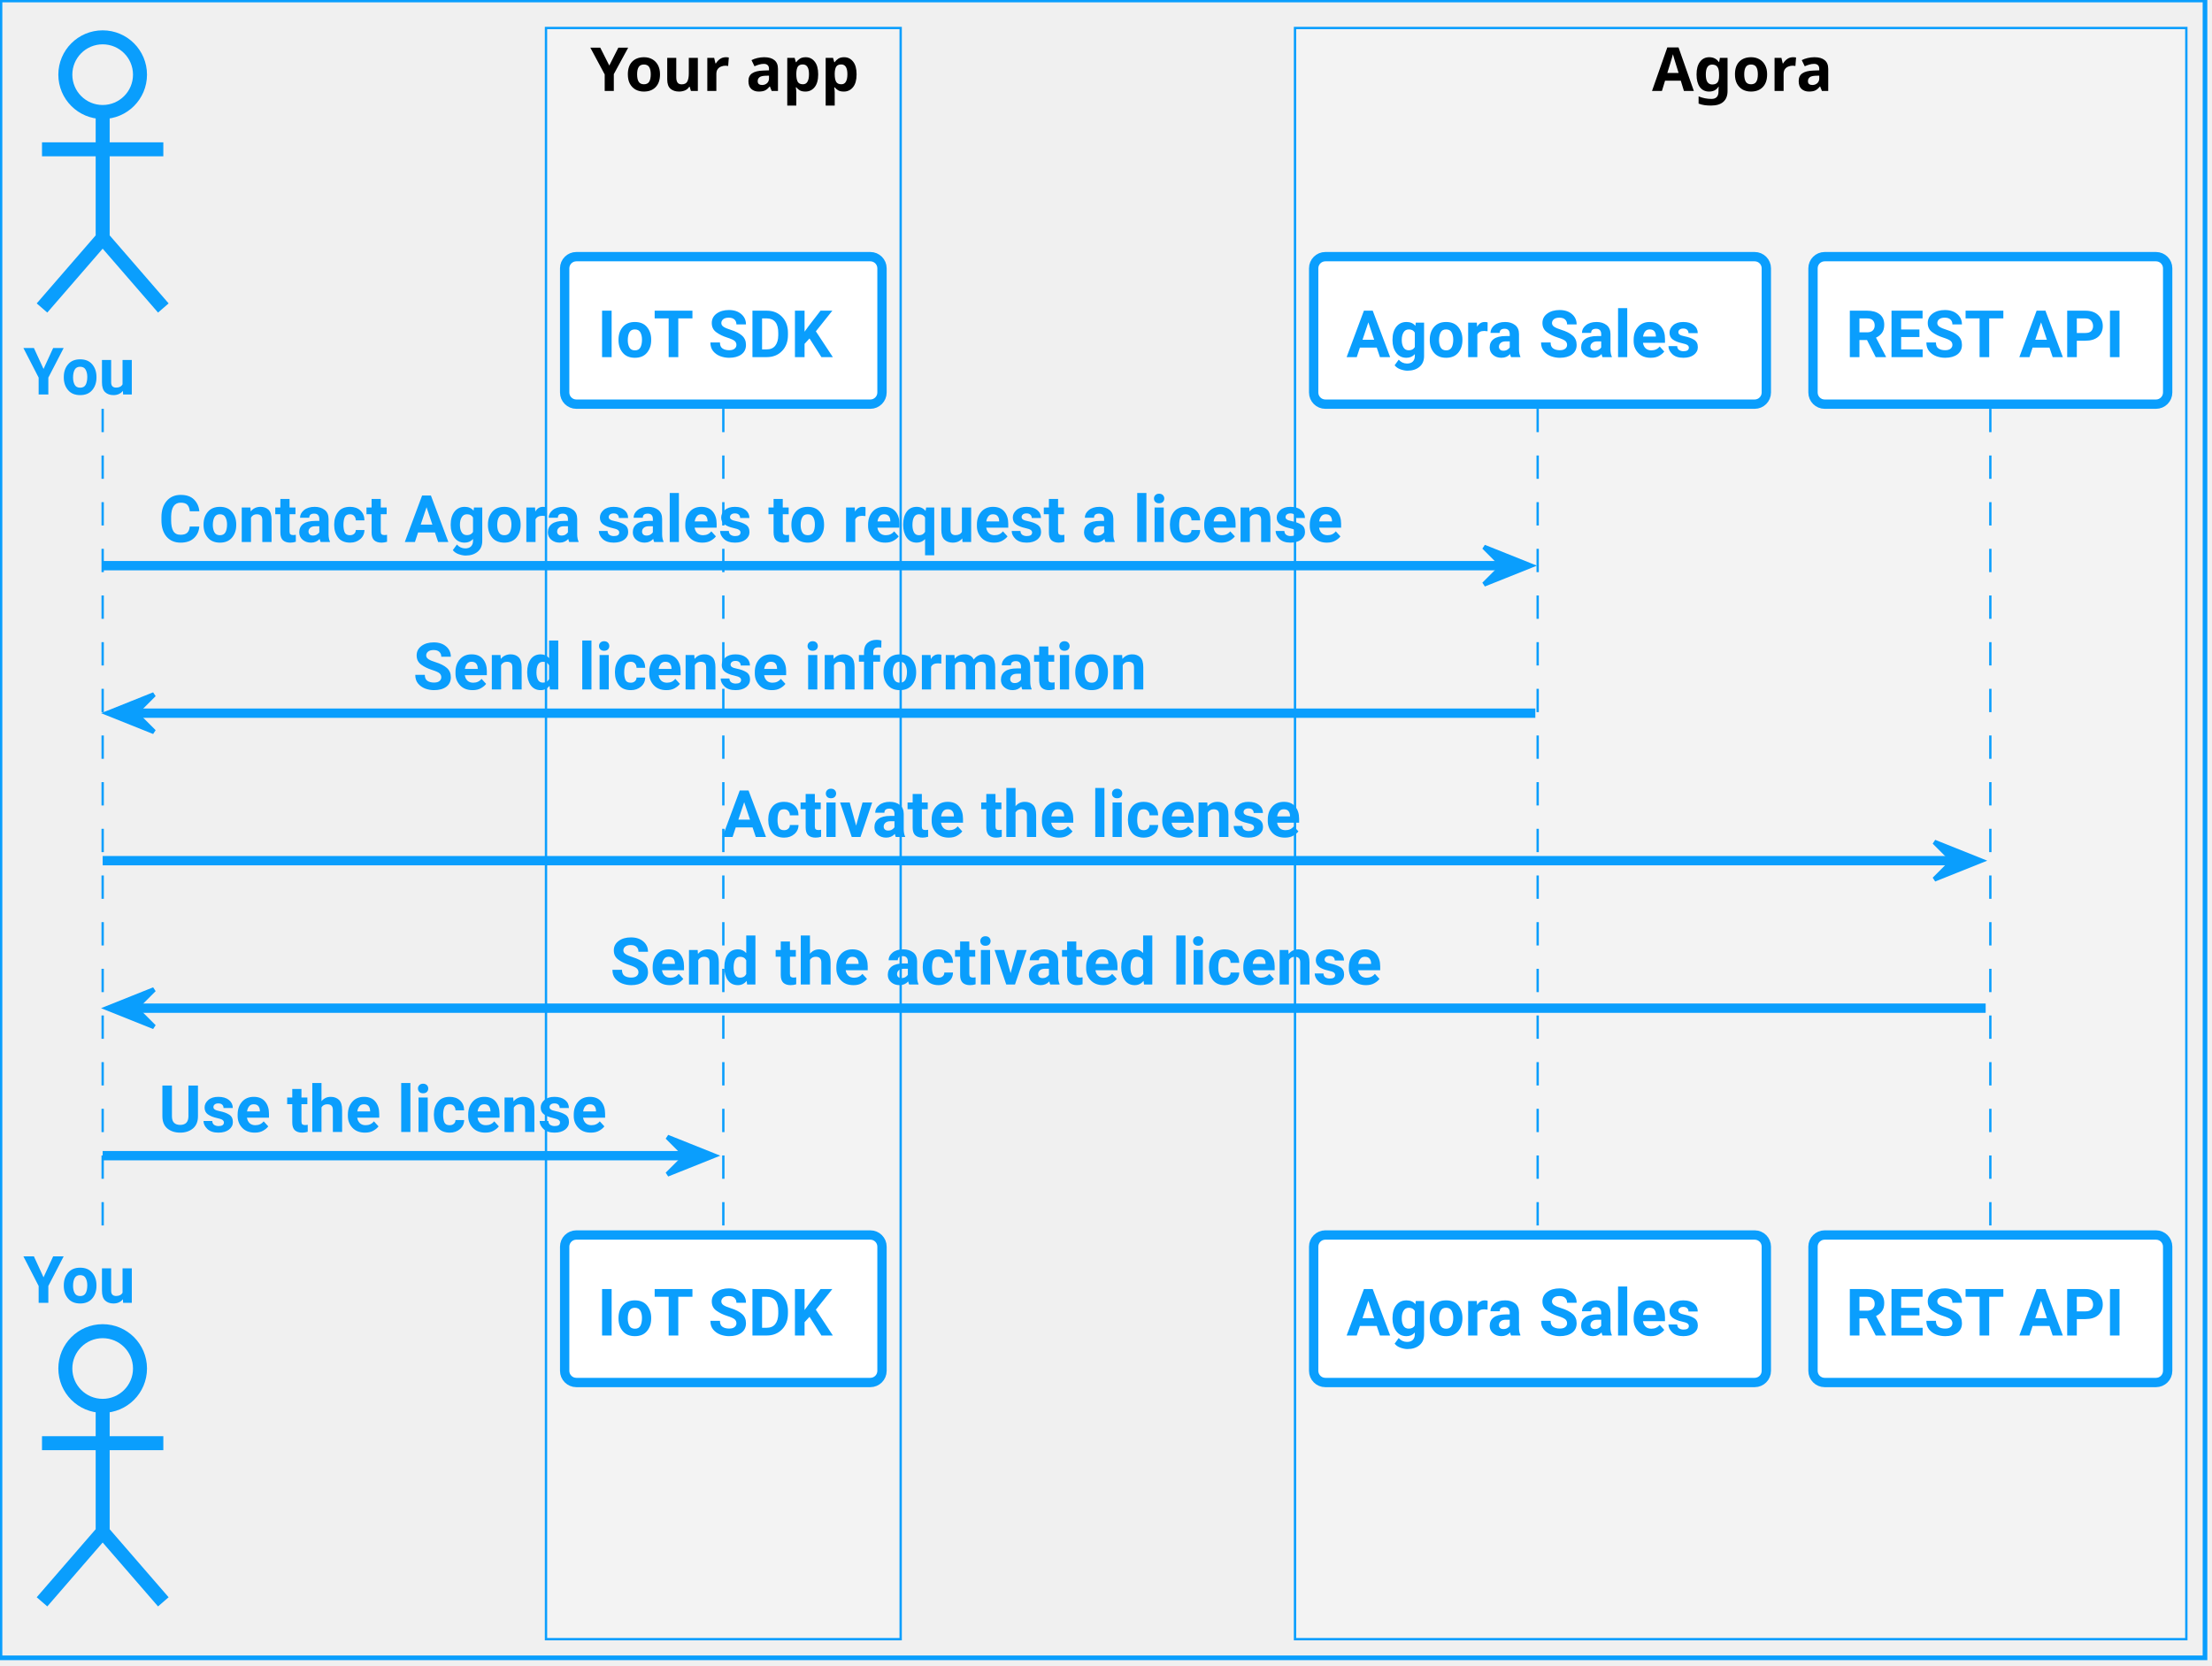
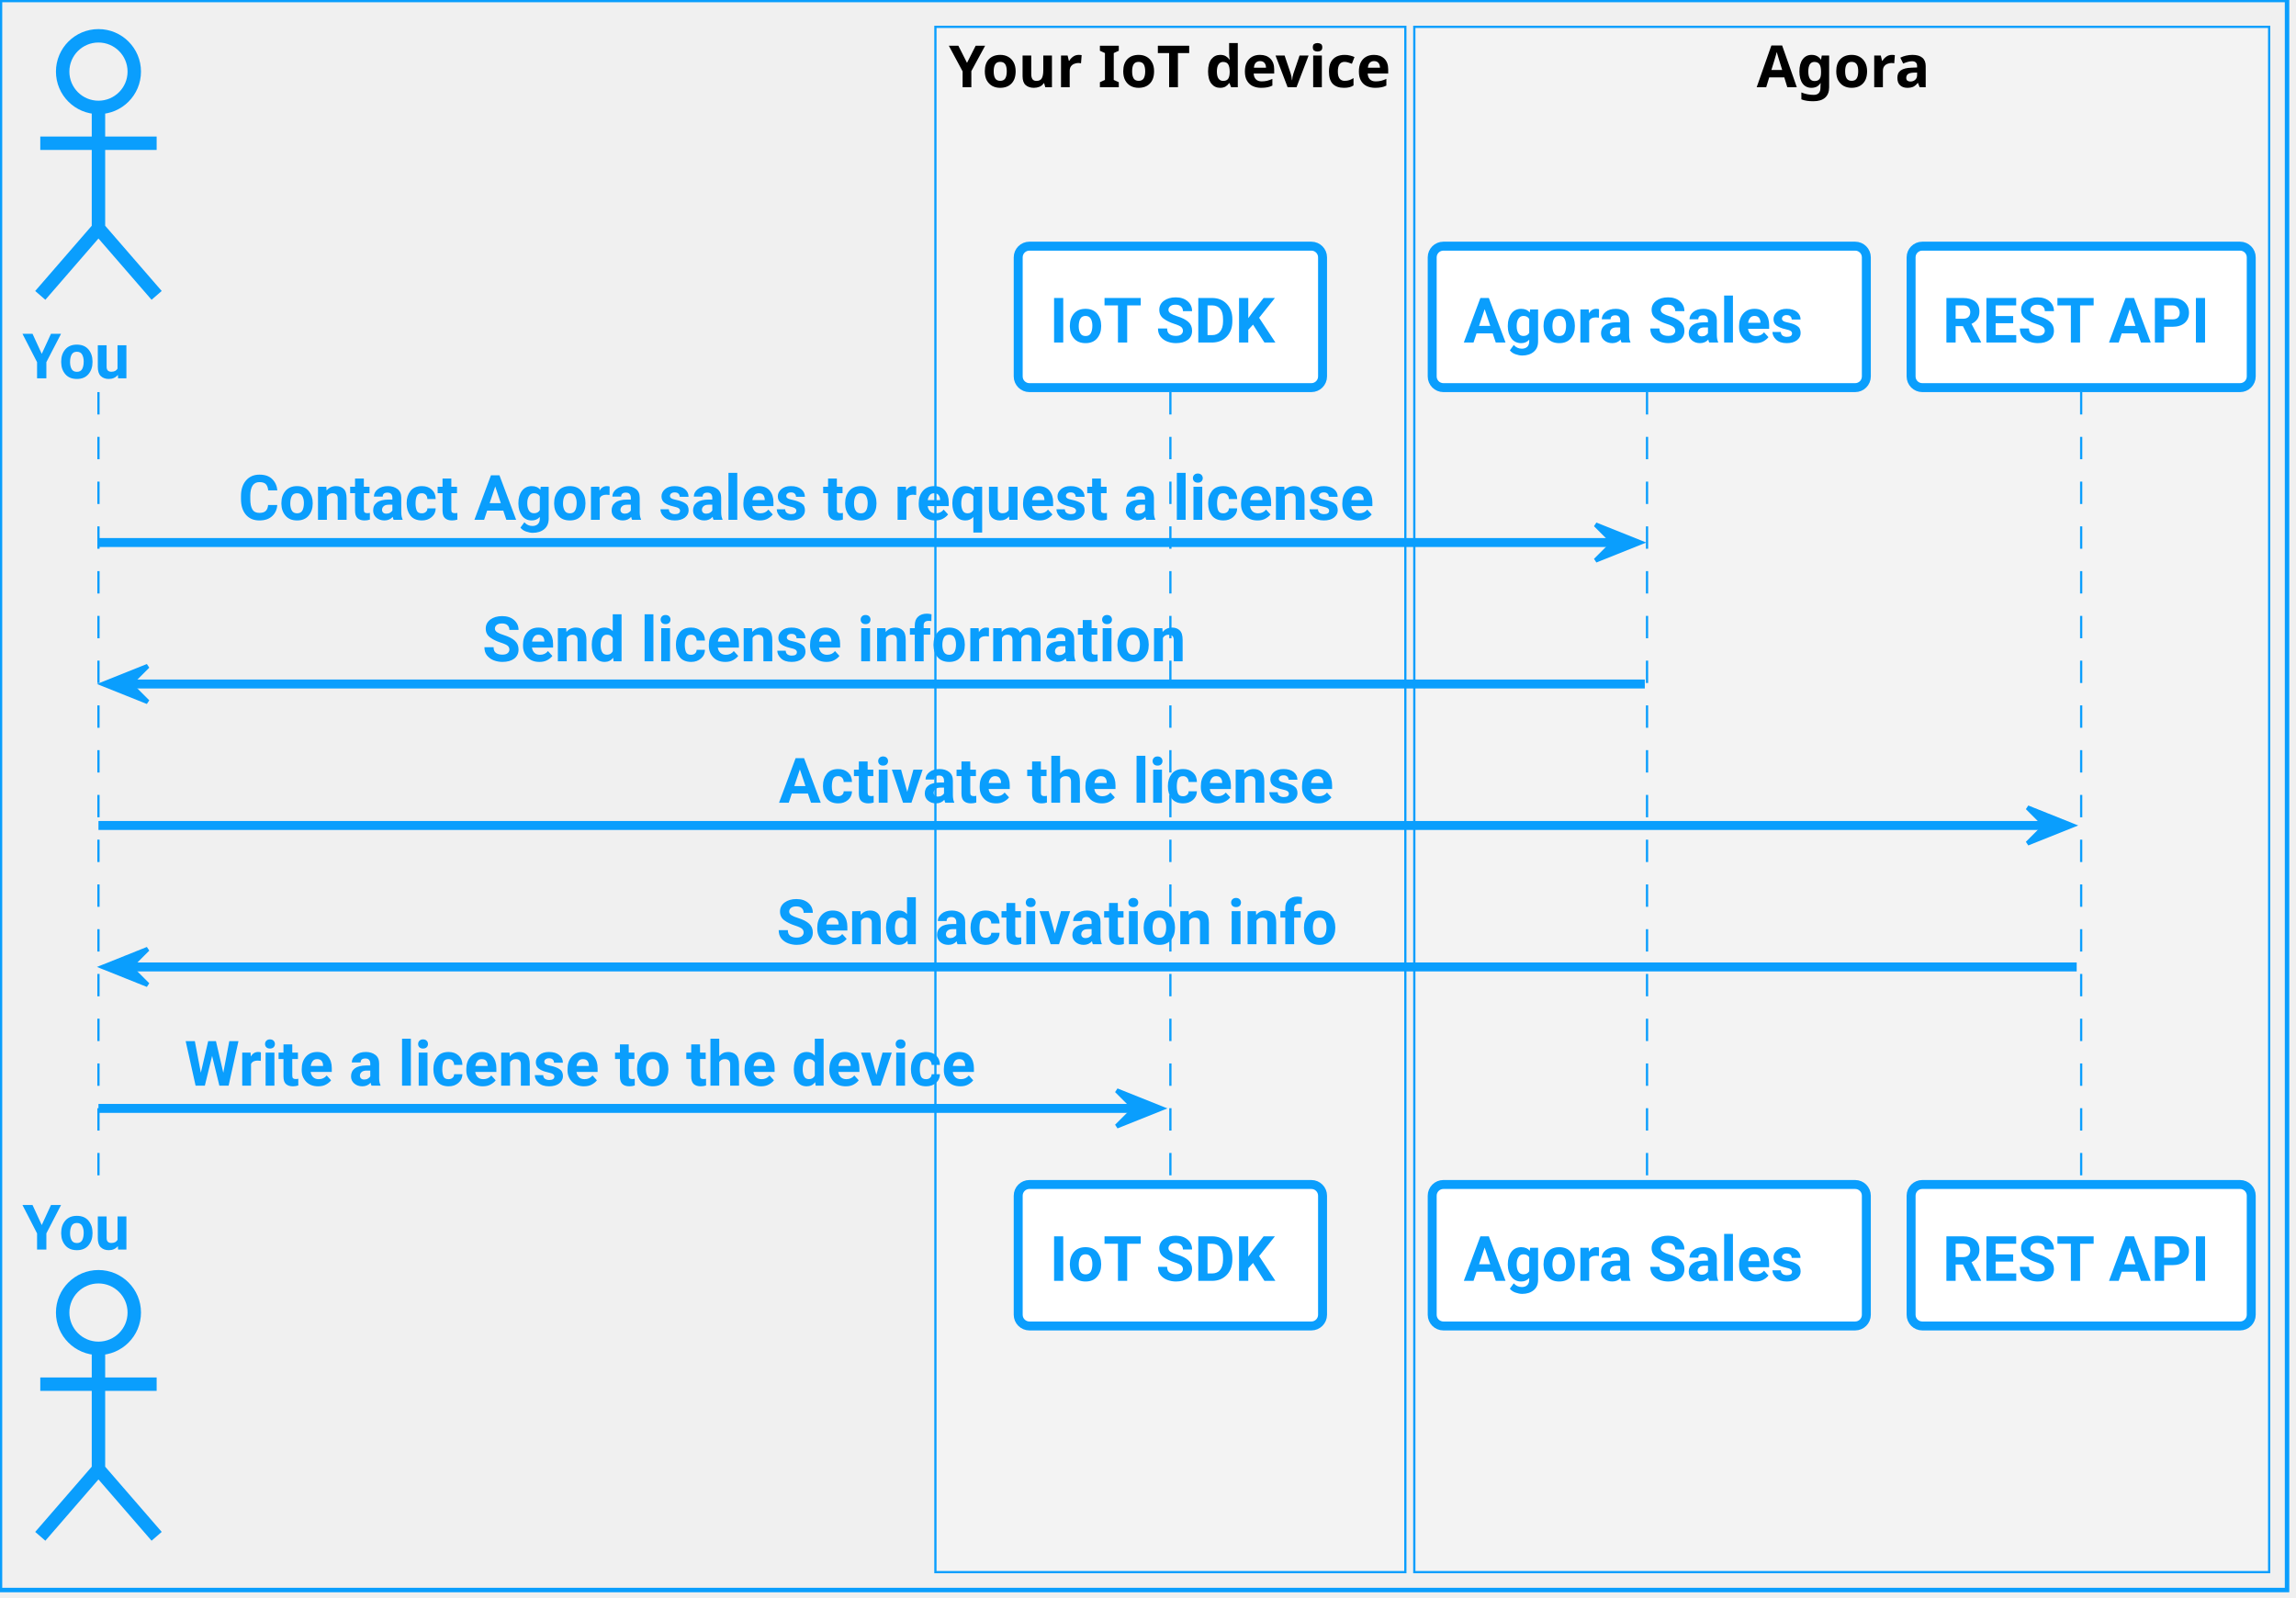
- <svg xmlns="http://www.w3.org/2000/svg" contentStyleType="text/css" height="357px" preserveAspectRatio="none" style="width:474px;height:357px;" version="1.1" viewBox="0 0 474 357" width="474px" zoomAndPan="magnify">
+ <svg xmlns="http://www.w3.org/2000/svg" contentStyleType="text/css" height="357px" preserveAspectRatio="none" style="width:513px;height:357px;" version="1.1" viewBox="0 0 513 357" width="513px" zoomAndPan="magnify">
  <defs />
  <g>
-     <rect fill="none" height="355.266" style="stroke:#0A9EFD;stroke-width:1.0;" width="472.5" x="0" y="0" />
-     <rect fill="#F3F3F3" height="345.266" style="stroke:#0A9EFD;stroke-width:0.5;" width="76" x="117" y="6" />
-     <text fill="#000000" font-family="sans-serif" font-size="13" font-weight="bold" lengthAdjust="spacing" textLength="57" x="126.5" y="19.495">Your app</text>
-     <rect fill="#F3F3F3" height="345.266" style="stroke:#0A9EFD;stroke-width:0.5;" width="191" x="277.5" y="6" />
-     <text fill="#000000" font-family="sans-serif" font-size="13" font-weight="bold" lengthAdjust="spacing" textLength="38" x="354" y="19.495">Agora</text>
+     <rect fill="none" height="355.266" style="stroke:#0A9EFD;stroke-width:1.0;" width="511" x="0" y="0" />
+     <rect fill="#F3F3F3" height="345.266" style="stroke:#0A9EFD;stroke-width:0.5;" width="105" x="209" y="6" />
+     <text fill="#000000" font-family="sans-serif" font-size="13" font-weight="bold" lengthAdjust="spacing" textLength="99" x="212" y="19.495">Your IoT device</text>
+     <rect fill="#F3F3F3" height="345.266" style="stroke:#0A9EFD;stroke-width:0.5;" width="191" x="316" y="6" />
+     <text fill="#000000" font-family="sans-serif" font-size="13" font-weight="bold" lengthAdjust="spacing" textLength="38" x="392.5" y="19.495">Agora</text>
    <line style="stroke:#0A9EFD;stroke-width:0.5;stroke-dasharray:5.0,5.0;" x1="22" x2="22" y1="87.609" y2="265.656" />
-     <line style="stroke:#0A9EFD;stroke-width:0.5;stroke-dasharray:5.0,5.0;" x1="155" x2="155" y1="87.609" y2="265.656" />
-     <line style="stroke:#0A9EFD;stroke-width:0.5;stroke-dasharray:5.0,5.0;" x1="329.5" x2="329.5" y1="87.609" y2="265.656" />
-     <line style="stroke:#0A9EFD;stroke-width:0.5;stroke-dasharray:5.0,5.0;" x1="426.5" x2="426.5" y1="87.609" y2="265.656" />
+     <line style="stroke:#0A9EFD;stroke-width:0.5;stroke-dasharray:5.0,5.0;" x1="261.5" x2="261.5" y1="87.609" y2="265.656" />
+     <line style="stroke:#0A9EFD;stroke-width:0.5;stroke-dasharray:5.0,5.0;" x1="368" x2="368" y1="87.609" y2="265.656" />
+     <line style="stroke:#0A9EFD;stroke-width:0.5;stroke-dasharray:5.0,5.0;" x1="465" x2="465" y1="87.609" y2="265.656" />
    <text fill="#0A9EFD" font-family="Roboto" font-size="14" font-weight="bold" lengthAdjust="spacing" textLength="28" x="5" y="84.533">You</text>
    <ellipse cx="22" cy="16" fill="none" rx="8" ry="8" style="stroke:#0A9EFD;stroke-width:3.0;" />
    <path d="M22,24 L22,51 M9,32 L35,32 M22,51 L9,66 M22,51 L35,66 " fill="none" style="stroke:#0A9EFD;stroke-width:3.0;" />
    <text fill="#0A9EFD" font-family="Roboto" font-size="14" font-weight="bold" lengthAdjust="spacing" textLength="28" x="5" y="279.19">You</text>
    <ellipse cx="22" cy="293.266" fill="none" rx="8" ry="8" style="stroke:#0A9EFD;stroke-width:3.0;" />
    <path d="M22,301.266 L22,328.266 M9,309.266 L35,309.266 M22,328.266 L9,343.266 M22,328.266 L35,343.266 " fill="none" style="stroke:#0A9EFD;stroke-width:3.0;" />
-     <rect fill="#FFFFFF" height="31.609" rx="2.5" ry="2.5" style="stroke:#0A9EFD;stroke-width:2.0;" width="68" x="121" y="55" />
-     <text fill="#0A9EFD" font-family="Roboto" font-size="14" font-weight="bold" lengthAdjust="spacing" textLength="54" x="128" y="76.533">IoT SDK</text>
-     <rect fill="#FFFFFF" height="31.609" rx="2.5" ry="2.5" style="stroke:#0A9EFD;stroke-width:2.0;" width="68" x="121" y="264.656" />
-     <text fill="#0A9EFD" font-family="Roboto" font-size="14" font-weight="bold" lengthAdjust="spacing" textLength="54" x="128" y="286.19">IoT SDK</text>
-     <rect fill="#FFFFFF" height="31.609" rx="2.5" ry="2.5" style="stroke:#0A9EFD;stroke-width:2.0;" width="97" x="281.5" y="55" />
-     <text fill="#0A9EFD" font-family="Roboto" font-size="14" font-weight="bold" lengthAdjust="spacing" textLength="83" x="288.5" y="76.533">Agora Sales</text>
-     <rect fill="#FFFFFF" height="31.609" rx="2.5" ry="2.5" style="stroke:#0A9EFD;stroke-width:2.0;" width="97" x="281.5" y="264.656" />
-     <text fill="#0A9EFD" font-family="Roboto" font-size="14" font-weight="bold" lengthAdjust="spacing" textLength="83" x="288.5" y="286.19">Agora Sales</text>
-     <rect fill="#FFFFFF" height="31.609" rx="2.5" ry="2.5" style="stroke:#0A9EFD;stroke-width:2.0;" width="76" x="388.5" y="55" />
-     <text fill="#0A9EFD" font-family="Roboto" font-size="14" font-weight="bold" lengthAdjust="spacing" textLength="62" x="395.5" y="76.533">REST API</text>
-     <rect fill="#FFFFFF" height="31.609" rx="2.5" ry="2.5" style="stroke:#0A9EFD;stroke-width:2.0;" width="76" x="388.5" y="264.656" />
-     <text fill="#0A9EFD" font-family="Roboto" font-size="14" font-weight="bold" lengthAdjust="spacing" textLength="62" x="395.5" y="286.19">REST API</text>
-     <polygon fill="#0A9EFD" points="318,117.219,328,121.219,318,125.219,322,121.219" style="stroke:#0A9EFD;stroke-width:1.0;" />
-     <line style="stroke:#0A9EFD;stroke-width:2.0;" x1="22" x2="324" y1="121.219" y2="121.219" />
-     <text fill="#0A9EFD" font-family="Roboto" font-size="14" font-weight="bold" lengthAdjust="spacing" textLength="284" x="34" y="116.143">Contact Agora sales to request a license</text>
+     <rect fill="#FFFFFF" height="31.609" rx="2.5" ry="2.5" style="stroke:#0A9EFD;stroke-width:2.0;" width="68" x="227.5" y="55" />
+     <text fill="#0A9EFD" font-family="Roboto" font-size="14" font-weight="bold" lengthAdjust="spacing" textLength="54" x="234.5" y="76.533">IoT SDK</text>
+     <rect fill="#FFFFFF" height="31.609" rx="2.5" ry="2.5" style="stroke:#0A9EFD;stroke-width:2.0;" width="68" x="227.5" y="264.656" />
+     <text fill="#0A9EFD" font-family="Roboto" font-size="14" font-weight="bold" lengthAdjust="spacing" textLength="54" x="234.5" y="286.19">IoT SDK</text>
+     <rect fill="#FFFFFF" height="31.609" rx="2.5" ry="2.5" style="stroke:#0A9EFD;stroke-width:2.0;" width="97" x="320" y="55" />
+     <text fill="#0A9EFD" font-family="Roboto" font-size="14" font-weight="bold" lengthAdjust="spacing" textLength="83" x="327" y="76.533">Agora Sales</text>
+     <rect fill="#FFFFFF" height="31.609" rx="2.5" ry="2.5" style="stroke:#0A9EFD;stroke-width:2.0;" width="97" x="320" y="264.656" />
+     <text fill="#0A9EFD" font-family="Roboto" font-size="14" font-weight="bold" lengthAdjust="spacing" textLength="83" x="327" y="286.19">Agora Sales</text>
+     <rect fill="#FFFFFF" height="31.609" rx="2.5" ry="2.5" style="stroke:#0A9EFD;stroke-width:2.0;" width="76" x="427" y="55" />
+     <text fill="#0A9EFD" font-family="Roboto" font-size="14" font-weight="bold" lengthAdjust="spacing" textLength="62" x="434" y="76.533">REST API</text>
+     <rect fill="#FFFFFF" height="31.609" rx="2.5" ry="2.5" style="stroke:#0A9EFD;stroke-width:2.0;" width="76" x="427" y="264.656" />
+     <text fill="#0A9EFD" font-family="Roboto" font-size="14" font-weight="bold" lengthAdjust="spacing" textLength="62" x="434" y="286.19">REST API</text>
+     <polygon fill="#0A9EFD" points="356.5,117.219,366.5,121.219,356.5,125.219,360.5,121.219" style="stroke:#0A9EFD;stroke-width:1.0;" />
+     <line style="stroke:#0A9EFD;stroke-width:2.0;" x1="22" x2="362.5" y1="121.219" y2="121.219" />
+     <text fill="#0A9EFD" font-family="Roboto" font-size="14" font-weight="bold" lengthAdjust="spacing" textLength="284" x="53.25" y="116.143">Contact Agora sales to request a license</text>
    <polygon fill="#0A9EFD" points="33,148.828,23,152.828,33,156.828,29,152.828" style="stroke:#0A9EFD;stroke-width:1.0;" />
-     <line style="stroke:#0A9EFD;stroke-width:2.0;" x1="27" x2="329" y1="152.828" y2="152.828" />
-     <text fill="#0A9EFD" font-family="Roboto" font-size="14" font-weight="bold" lengthAdjust="spacing" textLength="175" x="88.5" y="147.752">Send license information</text>
-     <polygon fill="#0A9EFD" points="414.5,180.438,424.5,184.438,414.5,188.438,418.5,184.438" style="stroke:#0A9EFD;stroke-width:1.0;" />
-     <line style="stroke:#0A9EFD;stroke-width:2.0;" x1="22" x2="420.5" y1="184.438" y2="184.438" />
-     <text fill="#0A9EFD" font-family="Roboto" font-size="14" font-weight="bold" lengthAdjust="spacing" textLength="139" x="154.75" y="179.361">Activate the license</text>
+     <line style="stroke:#0A9EFD;stroke-width:2.0;" x1="27" x2="367.5" y1="152.828" y2="152.828" />
+     <text fill="#0A9EFD" font-family="Roboto" font-size="14" font-weight="bold" lengthAdjust="spacing" textLength="175" x="107.75" y="147.752">Send license information</text>
+     <polygon fill="#0A9EFD" points="453,180.438,463,184.438,453,188.438,457,184.438" style="stroke:#0A9EFD;stroke-width:1.0;" />
+     <line style="stroke:#0A9EFD;stroke-width:2.0;" x1="22" x2="459" y1="184.438" y2="184.438" />
+     <text fill="#0A9EFD" font-family="Roboto" font-size="14" font-weight="bold" lengthAdjust="spacing" textLength="139" x="174" y="179.361">Activate the license</text>
    <polygon fill="#0A9EFD" points="33,212.047,23,216.047,33,220.047,29,216.047" style="stroke:#0A9EFD;stroke-width:1.0;" />
-     <line style="stroke:#0A9EFD;stroke-width:2.0;" x1="27" x2="425.5" y1="216.047" y2="216.047" />
-     <text fill="#0A9EFD" font-family="Roboto" font-size="14" font-weight="bold" lengthAdjust="spacing" textLength="187" x="130.75" y="210.971">Send the activated license</text>
-     <polygon fill="#0A9EFD" points="143,243.656,153,247.656,143,251.656,147,247.656" style="stroke:#0A9EFD;stroke-width:1.0;" />
-     <line style="stroke:#0A9EFD;stroke-width:2.0;" x1="22" x2="149" y1="247.656" y2="247.656" />
-     <text fill="#0A9EFD" font-family="Roboto" font-size="14" font-weight="bold" lengthAdjust="spacing" textLength="109" x="34" y="242.58">Use the license</text>
+     <line style="stroke:#0A9EFD;stroke-width:2.0;" x1="27" x2="464" y1="216.047" y2="216.047" />
+     <text fill="#0A9EFD" font-family="Roboto" font-size="14" font-weight="bold" lengthAdjust="spacing" textLength="140" x="173.5" y="210.971">Send activation info</text>
+     <polygon fill="#0A9EFD" points="249.5,243.656,259.5,247.656,249.5,251.656,253.5,247.656" style="stroke:#0A9EFD;stroke-width:1.0;" />
+     <line style="stroke:#0A9EFD;stroke-width:2.0;" x1="22" x2="255.5" y1="247.656" y2="247.656" />
+     <text fill="#0A9EFD" font-family="Roboto" font-size="14" font-weight="bold" lengthAdjust="spacing" textLength="201" x="41.25" y="242.58">Write a license to the device</text>
  </g>
</svg>
